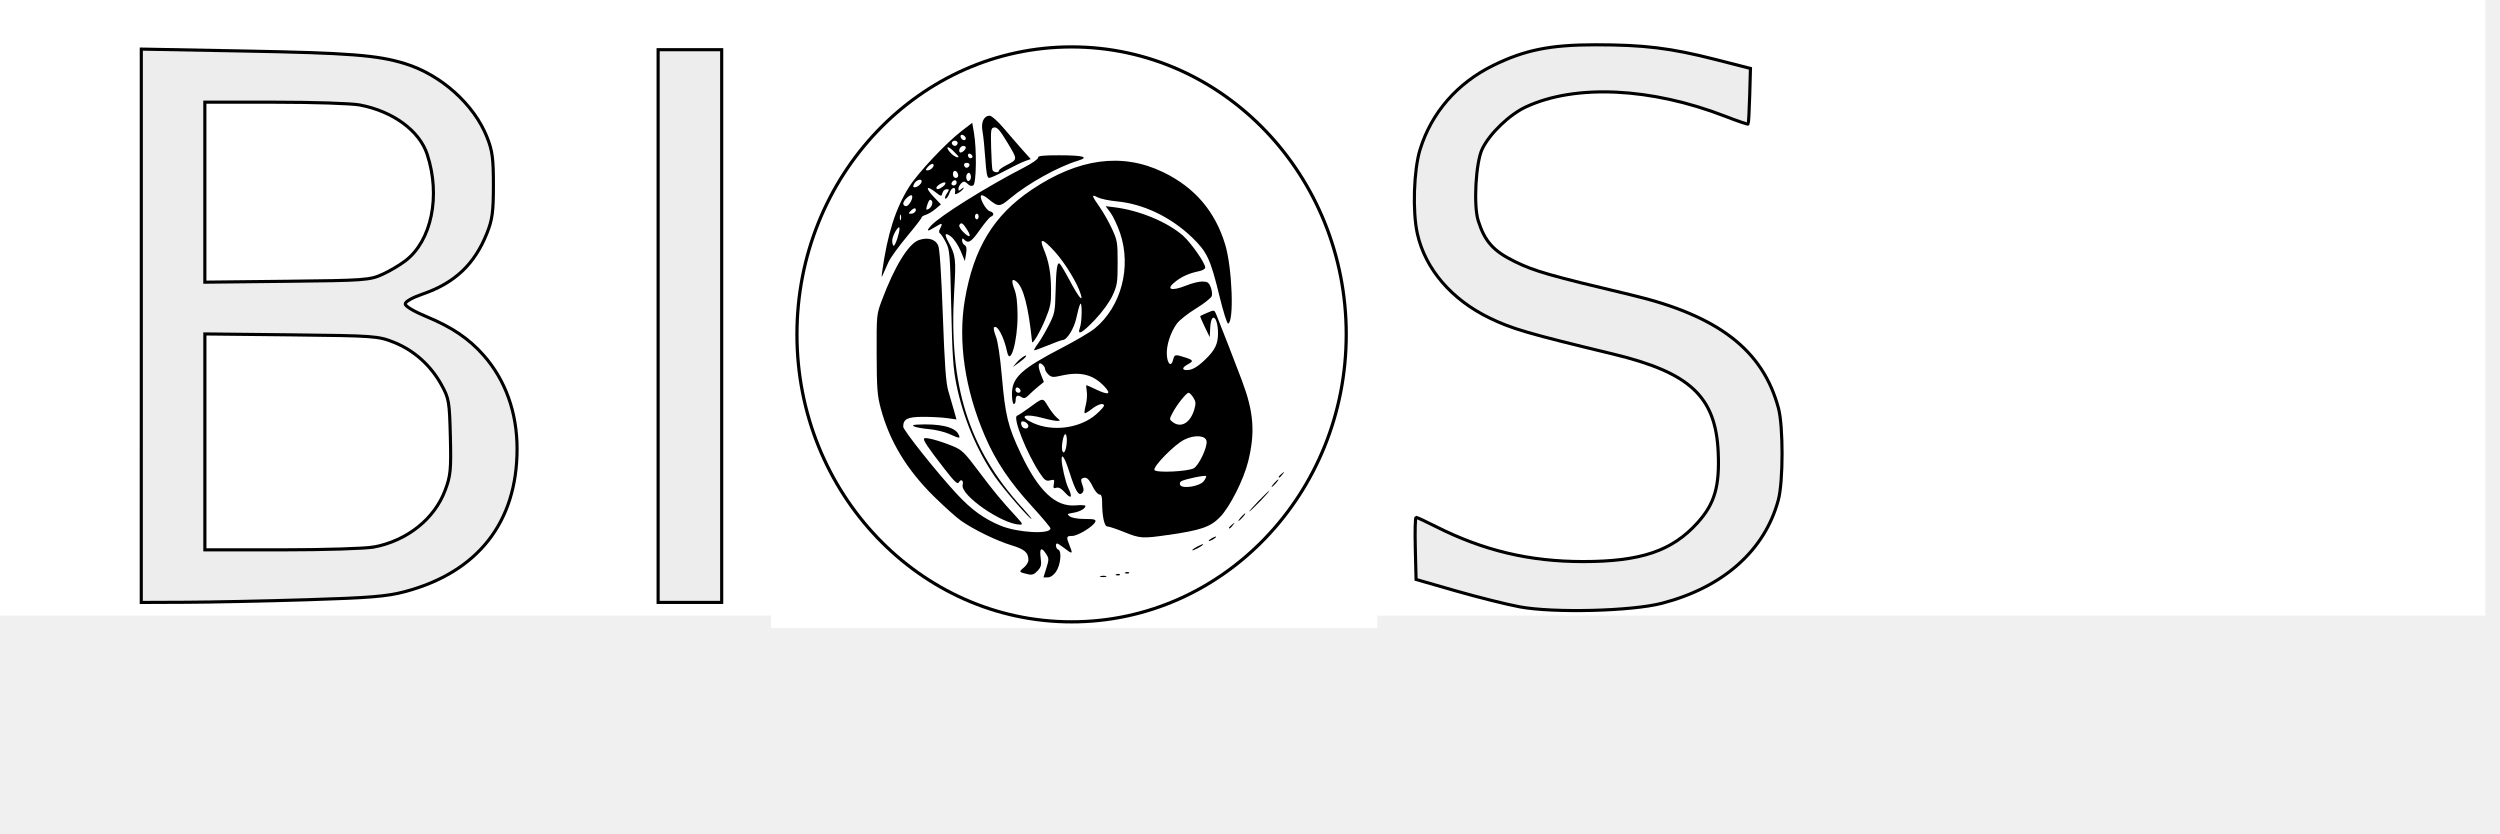
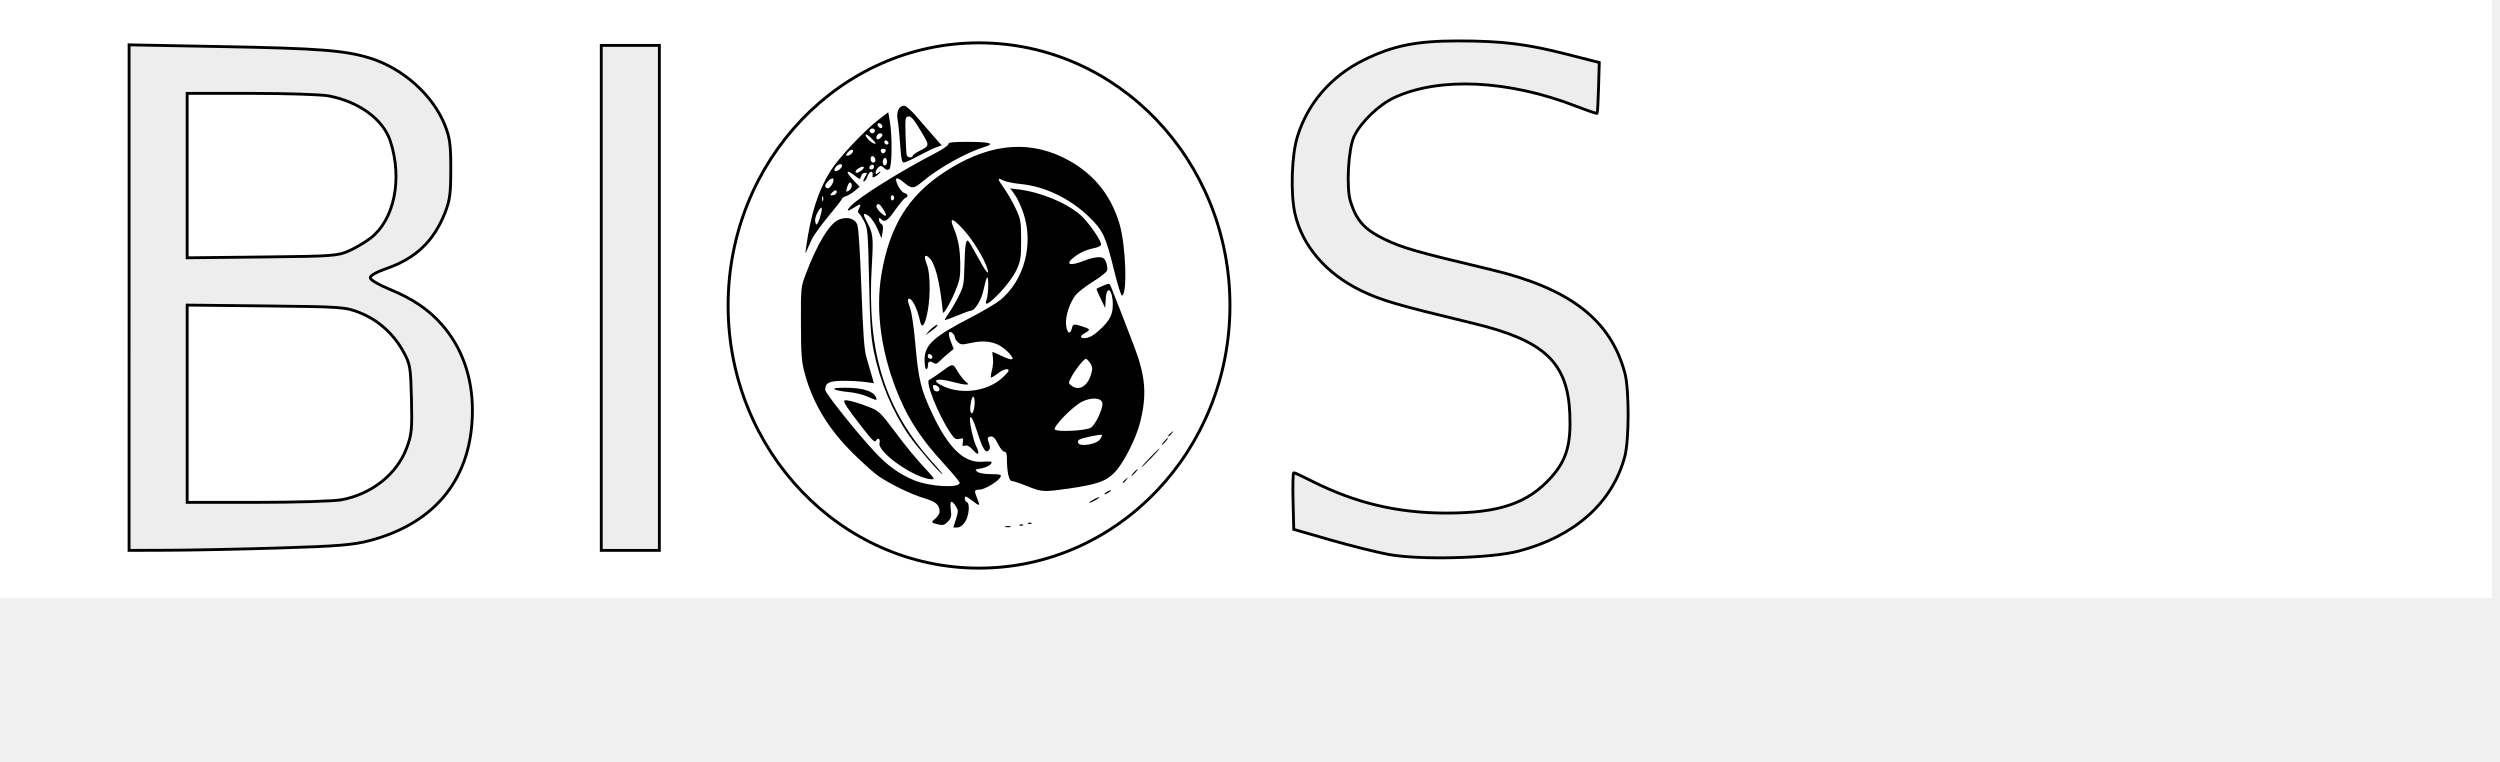
- <svg xmlns="http://www.w3.org/2000/svg" width="84.619mm" height="28.2mm" viewBox="0 0 84.619 28.2" version="1.1" id="svg1457">
+ <svg xmlns="http://www.w3.org/2000/svg" width="92.619mm" height="28.2mm" viewBox="0 0 92.619 28.2" version="1.1" id="svg1457">
  <defs id="defs1451">
    <clipPath clipPathUnits="userSpaceOnUse" id="clipPath2078">
      <g id="use2080" style="fill:#000000;fill-opacity:1">
        <ellipse style="opacity:0.4;fill:#000000;fill-opacity:1;stroke:#000000;stroke-width:0.3;stroke-opacity:1" id="ellipse2141" cx="44.034" cy="56.98" rx="12.662" ry="12.001" />
      </g>
    </clipPath>
  </defs>
  <g id="layer2">
-     <rect style="fill:#ffffff;fill-opacity:1;stroke:none;stroke-width:0.196;stroke-miterlimit:4;stroke-dasharray:none;stroke-opacity:1" id="rect2462" width="84.402" height="21.167" x="-0.282" y="-0.331" />
+     <rect style="fill:#ffffff;fill-opacity:1;stroke:none;stroke-width:0.212;stroke-miterlimit:4;stroke-dasharray:none;stroke-opacity:1" id="rect2462" width="92.604" height="22.49" x="-0.282" y="-0.331" />
  </g>
  <g id="layer1" transform="translate(-5.573374,-12.237)">
    <path style="opacity:0.4;fill:#000000;fill-opacity:1;stroke:#000000;stroke-width:0.027;stroke-opacity:1" d="m 49.449,31.395 c 0,-0.015 0.292,-0.177 0.318,-0.176 0.032,0.001 -0.06,0.067 -0.183,0.13 -0.111,0.057 -0.135,0.065 -0.135,0.046 z" id="path2112" />
    <path style="opacity:0.4;fill:#000000;fill-opacity:1;stroke:#000000;stroke-width:0.1;stroke-opacity:1" d="" id="path2114" transform="scale(0.2645833)" />
    <path style="opacity:0.4;fill:#000000;fill-opacity:1;stroke:#000000;stroke-width:0.05;stroke-opacity:1" d="" id="path2122" transform="scale(0.2645833)" />
    <path style="opacity:0.4;fill:#000000;fill-opacity:1;stroke:#000000;stroke-width:0.05;stroke-opacity:1" d="" id="path2124" transform="scale(0.2645833)" />
    <path style="opacity:0.4;fill:#ffffff;fill-opacity:1;stroke:#000000;stroke-width:0.142;stroke-opacity:1" d="" id="path2231" transform="scale(0.2645833)" />
    <path style="opacity:0.4;fill:#ffffff;fill-opacity:1;stroke:#000000;stroke-width:0.142;stroke-opacity:1" d="" id="path2233" transform="scale(0.2645833)" />
    <path style="opacity:0.4;fill:#ffffff;fill-opacity:1;stroke:#000000;stroke-width:0.142;stroke-opacity:1" d="" id="path2235" transform="scale(0.2645833)" />
    <path style="opacity:0.4;fill:#ffffff;fill-opacity:1;stroke:#000000;stroke-width:0.142;stroke-opacity:1" d="" id="path2237" transform="scale(0.2645833)" />
    <path style="opacity:0.4;fill:#ffffff;fill-opacity:1;stroke:#000000;stroke-width:0.142;stroke-opacity:1" d="" id="path2239" transform="scale(0.2645833)" />
    <ellipse style="opacity:1;fill:#000000;fill-opacity:1;stroke:none;stroke-width:0.284;stroke-opacity:1" id="path2348" cx="41.911" cy="23.771" rx="9.235" ry="9.566" mask="none" />
    <path style="display:inline;opacity:1;fill:#ffffff;fill-opacity:1;stroke-width:0.063" d="m 31.669,14.081 c 6.84,0 13.681,0 20.521,0 V 33.496 H 31.669 Z m 9.65,17.503 c 0.153,-0.22 0.2,-0.701 0.073,-0.744 -0.079,-0.027 -0.11,-0.207 -0.036,-0.207 0.022,0 0.133,0.072 0.245,0.159 0.271,0.211 0.294,0.202 0.182,-0.072 -0.128,-0.314 -0.121,-0.343 0.082,-0.343 0.191,0 0.725,-0.328 0.782,-0.48 0.029,-0.076 -0.038,-0.094 -0.356,-0.094 -0.229,0 -0.439,-0.035 -0.506,-0.086 -0.105,-0.079 -0.095,-0.089 0.118,-0.124 0.227,-0.038 0.409,-0.142 0.409,-0.233 0,-0.025 -0.149,-0.033 -0.332,-0.017 -0.678,0.058 -1.252,-0.482 -1.849,-1.74 -0.442,-0.93 -0.531,-1.292 -0.649,-2.647 -0.056,-0.638 -0.134,-1.16 -0.198,-1.324 -0.059,-0.149 -0.089,-0.29 -0.067,-0.312 0.108,-0.111 0.338,0.317 0.445,0.826 0.106,0.505 0.356,-0.364 0.353,-1.224 -0.002,-0.432 -0.034,-0.709 -0.106,-0.893 -0.115,-0.294 -0.086,-0.391 0.076,-0.255 0.231,0.196 0.4,0.853 0.522,2.034 0.011,0.106 0.267,-0.328 0.442,-0.749 0.182,-0.437 0.205,-0.558 0.2,-1.037 -0.006,-0.562 -0.077,-0.945 -0.25,-1.356 -0.165,-0.392 -0.03,-0.361 0.377,0.088 0.351,0.388 0.772,1.08 0.881,1.451 0.085,0.288 -0.085,0.075 -0.376,-0.472 -0.158,-0.296 -0.312,-0.555 -0.343,-0.574 -0.084,-0.053 -0.117,0.181 -0.136,0.963 -0.016,0.66 -0.031,0.733 -0.226,1.116 -0.115,0.226 -0.279,0.505 -0.365,0.622 -0.086,0.116 -0.146,0.221 -0.134,0.232 0.012,0.011 0.218,-0.062 0.458,-0.162 0.24,-0.1 0.469,-0.183 0.508,-0.184 0.148,-0.004 0.388,-0.393 0.463,-0.751 0.042,-0.202 0.1,-0.411 0.127,-0.463 0.073,-0.139 0.067,0.594 -0.006,0.793 -0.107,0.289 0.077,0.19 0.519,-0.278 0.248,-0.263 0.485,-0.592 0.587,-0.813 0.154,-0.337 0.17,-0.44 0.17,-1.105 0,-0.688 -0.012,-0.76 -0.193,-1.15 -0.106,-0.229 -0.295,-0.563 -0.421,-0.741 -0.273,-0.389 -0.281,-0.436 -0.056,-0.319 0.094,0.049 0.383,0.109 0.643,0.134 0.899,0.084 1.834,0.533 2.548,1.222 0.51,0.492 0.62,0.73 0.93,2.003 0.124,0.509 0.253,0.919 0.287,0.911 0.207,-0.046 0.142,-1.871 -0.095,-2.665 -0.338,-1.129 -1.031,-1.941 -2.099,-2.458 -1.388,-0.671 -2.87,-0.474 -4.457,0.595 -1.284,0.864 -1.962,1.981 -2.258,3.72 -0.24,1.407 0,3.037 0.677,4.613 0.365,0.849 0.833,1.549 1.593,2.38 0.345,0.377 0.627,0.714 0.627,0.748 0,0.209 -1.113,0.147 -1.693,-0.094 -0.561,-0.233 -0.982,-0.538 -1.475,-1.069 -0.66,-0.71 -1.816,-2.16 -1.816,-2.278 0,-0.261 0.141,-0.332 0.66,-0.335 0.274,-0.001 0.643,0.018 0.821,0.043 l 0.322,0.045 -0.087,-0.309 c -0.048,-0.17 -0.134,-0.467 -0.191,-0.66 -0.079,-0.268 -0.123,-0.872 -0.184,-2.551 -0.054,-1.469 -0.107,-2.258 -0.159,-2.373 -0.095,-0.21 -0.351,-0.281 -0.65,-0.179 -0.35,0.118 -0.825,0.89 -1.256,2.042 -0.178,0.474 -0.179,0.491 -0.175,1.818 0.004,1.174 0.021,1.402 0.142,1.85 0.297,1.106 0.883,2.071 1.808,2.98 0.341,0.335 0.747,0.699 0.902,0.808 0.426,0.3 1.203,0.679 1.707,0.832 0.454,0.138 0.577,0.246 0.577,0.506 0,0.07 -0.073,0.186 -0.163,0.258 -0.17,0.137 -0.161,0.149 0.169,0.222 0.12,0.027 0.198,-0.004 0.305,-0.12 0.122,-0.133 0.137,-0.199 0.104,-0.445 -0.044,-0.327 0.026,-0.374 0.186,-0.125 0.097,0.152 0.098,0.189 0.007,0.478 l -0.098,0.314 h 0.146 c 0.092,0 0.196,-0.073 0.283,-0.197 z m 1.695,0.155 c -0.042,-0.017 -0.126,-0.019 -0.187,-0.002 -0.061,0.016 -0.026,0.03 0.077,0.032 0.103,0.001 0.152,-0.012 0.11,-0.029 z m 0.465,-0.06 c -0.021,-0.021 -0.074,-0.023 -0.119,-0.005 -0.05,0.02 -0.035,0.035 0.038,0.039 0.066,0.003 0.102,-0.012 0.082,-0.034 z m 0.312,-0.064 c -0.021,-0.021 -0.074,-0.023 -0.119,-0.005 -0.05,0.02 -0.035,0.035 0.038,0.039 0.066,0.003 0.102,-0.012 0.082,-0.034 z m 2.509,-0.953 c 0,-0.018 -0.084,0.013 -0.187,0.067 -0.103,0.054 -0.187,0.113 -0.187,0.131 0,0.018 0.084,-0.013 0.187,-0.067 0.103,-0.054 0.187,-0.113 0.187,-0.131 z m 0.436,-0.256 c 0,-0.018 -0.056,-0.001 -0.125,0.036 -0.069,0.038 -0.125,0.083 -0.125,0.1 0,0.018 0.056,0.001 0.125,-0.036 0.069,-0.038 0.125,-0.083 0.125,-0.1 z m -1.643,-0.058 c 1.135,-0.165 1.446,-0.272 1.776,-0.61 0.331,-0.339 0.799,-1.264 0.951,-1.879 0.244,-0.989 0.191,-1.674 -0.211,-2.743 -0.214,-0.57 -0.719,-1.868 -0.874,-2.25 -0.057,-0.14 -0.066,-0.142 -0.29,-0.046 -0.127,0.054 -0.238,0.106 -0.247,0.115 -0.009,0.009 0.06,0.173 0.153,0.365 l 0.168,0.348 0.019,-0.335 c 0.03,-0.539 0.262,-0.357 0.262,0.206 0,0.356 -0.1,0.564 -0.415,0.871 -0.276,0.268 -0.458,0.374 -0.64,0.374 -0.175,0 -0.162,-0.088 0.027,-0.191 0.21,-0.115 0.198,-0.147 -0.092,-0.24 -0.336,-0.107 -0.355,-0.103 -0.401,0.085 -0.061,0.249 -0.189,0.149 -0.211,-0.165 -0.022,-0.315 0.121,-0.762 0.341,-1.065 0.082,-0.112 0.373,-0.342 0.647,-0.51 0.274,-0.168 0.514,-0.358 0.534,-0.422 0.02,-0.064 0.002,-0.201 -0.039,-0.303 -0.062,-0.154 -0.112,-0.187 -0.284,-0.187 -0.115,0 -0.35,0.057 -0.524,0.128 -0.544,0.22 -0.739,0.141 -0.358,-0.146 0.22,-0.166 0.462,-0.269 0.779,-0.333 0.111,-0.023 0.203,-0.077 0.203,-0.122 0,-0.152 -0.479,-0.839 -0.753,-1.08 -0.528,-0.463 -1.475,-0.856 -2.318,-0.96 l -0.299,-0.037 0.164,0.22 c 0.09,0.121 0.235,0.429 0.323,0.685 0.395,1.155 0.039,2.5 -0.856,3.234 -0.146,0.119 -0.639,0.411 -1.097,0.648 -1.385,0.717 -1.705,1.012 -1.705,1.567 0,0.188 0.028,0.342 0.062,0.342 0.034,0 0.062,-0.053 0.062,-0.117 0,-0.168 0.059,-0.205 0.191,-0.121 0.094,0.06 0.141,0.048 0.258,-0.07 0.079,-0.079 0.225,-0.21 0.325,-0.291 l 0.182,-0.147 -0.105,-0.269 c -0.114,-0.292 -0.087,-0.443 0.058,-0.32 0.048,0.041 0.088,0.11 0.088,0.153 0,0.043 0.052,0.126 0.116,0.186 0.099,0.092 0.16,0.098 0.415,0.039 0.666,-0.153 1.098,-0.045 1.483,0.37 0.236,0.255 0.136,0.295 -0.265,0.105 -0.181,-0.086 -0.338,-0.156 -0.35,-0.156 -0.012,0 -0.006,0.095 0.012,0.211 0.018,0.116 0.003,0.323 -0.033,0.459 -0.037,0.136 -0.054,0.261 -0.039,0.276 0.015,0.016 0.125,-0.047 0.243,-0.14 0.216,-0.168 0.411,-0.22 0.411,-0.11 0,0.032 -0.119,0.163 -0.263,0.29 -0.54,0.473 -1.465,0.6 -2.141,0.293 -0.513,-0.232 -0.288,-0.338 0.349,-0.163 0.188,0.052 0.399,0.094 0.467,0.093 0.121,-5.29e-4 0.121,-0.003 -0.008,-0.111 -0.073,-0.061 -0.207,-0.233 -0.298,-0.383 -0.183,-0.303 -0.152,-0.307 -0.674,0.076 -0.162,0.119 -0.33,0.228 -0.373,0.243 -0.16,0.055 0.329,1.284 0.776,1.952 0.158,0.236 0.208,0.27 0.342,0.236 0.142,-0.037 0.154,-0.025 0.126,0.124 -0.026,0.137 -0.012,0.158 0.085,0.127 0.081,-0.026 0.173,0.026 0.303,0.172 0.207,0.232 0.253,0.144 0.094,-0.182 -0.087,-0.178 -0.218,-0.753 -0.218,-0.953 0,-0.227 0.115,-0.037 0.267,0.443 0.203,0.637 0.311,0.814 0.427,0.697 0.062,-0.063 0.064,-0.123 0.008,-0.275 -0.058,-0.157 -0.055,-0.201 0.015,-0.228 0.126,-0.049 0.203,0.018 0.344,0.301 0.069,0.138 0.166,0.251 0.217,0.251 0.065,0 0.092,0.071 0.092,0.246 0,0.494 0.074,0.838 0.18,0.838 0.055,1.27e-4 0.311,0.085 0.568,0.189 0.538,0.218 0.62,0.223 1.472,0.099 z m 0.428,-1.692 c -0.026,-0.043 -0.012,-0.101 0.031,-0.128 0.11,-0.07 0.806,-0.216 0.844,-0.177 0.017,0.018 -0.02,0.097 -0.083,0.177 -0.135,0.17 -0.71,0.264 -0.792,0.129 z m -0.871,-0.509 c -0.065,-0.108 0.675,-0.863 1.008,-1.028 0.352,-0.175 0.727,-0.148 0.755,0.054 0.029,0.206 -0.262,0.819 -0.433,0.913 -0.207,0.113 -1.27,0.162 -1.331,0.061 z m -3.111,-0.63 c -0.06,-0.099 0.018,-0.583 0.093,-0.583 0.067,0 0.068,0.362 7.94e-4,0.538 -0.034,0.088 -0.061,0.101 -0.094,0.045 z m -1.386,-0.873 c -0.02,-0.054 -0.023,-0.112 -0.007,-0.129 0.056,-0.057 0.235,0.049 0.235,0.139 0,0.121 -0.182,0.113 -0.228,-0.009 z m 5.115,-0.12 c -0.118,-0.089 -0.118,-0.096 -0.006,-0.312 0.143,-0.275 0.467,-0.681 0.542,-0.681 0.031,0 0.103,0.073 0.16,0.162 0.086,0.135 0.092,0.202 0.034,0.401 -0.134,0.457 -0.449,0.642 -0.731,0.43 z m -5.323,-1.094 c 0,-0.056 0.033,-0.09 0.074,-0.076 0.116,0.039 0.135,0.177 0.025,0.177 -0.054,0 -0.099,-0.045 -0.099,-0.101 z m 7.36,4.582 c 0.077,-0.101 0.075,-0.103 -0.024,-0.024 -0.06,0.048 -0.109,0.098 -0.109,0.112 0,0.053 0.051,0.019 0.133,-0.088 z m -7.306,-0.255 c -0.545,-0.592 -0.784,-0.881 -1.292,-1.557 -0.493,-0.658 -0.574,-0.736 -0.888,-0.864 -0.458,-0.187 -0.914,-0.309 -0.964,-0.258 -0.048,0.049 0.105,0.279 0.683,1.024 0.345,0.445 0.446,0.54 0.49,0.461 0.072,-0.131 0.168,-0.067 0.129,0.086 -0.088,0.345 1.337,1.334 1.94,1.345 0.103,0.002 0.087,-0.035 -0.099,-0.237 z m 7.64,-0.016 c 0.062,-0.07 0.099,-0.128 0.082,-0.128 -0.017,0 -0.082,0.057 -0.144,0.128 -0.062,0.07 -0.099,0.128 -0.082,0.128 0.017,0 0.082,-0.057 0.144,-0.128 z M 40.158,29.405 C 38.347,27.403 37.681,25.273 37.871,22.087 c 0.065,-1.094 0.053,-1.199 -0.202,-1.67 -0.142,-0.262 -0.109,-0.326 0.09,-0.176 0.1,0.075 0.247,0.293 0.327,0.484 l 0.146,0.347 0.04,-0.243 c 0.029,-0.175 0.016,-0.257 -0.047,-0.294 -0.048,-0.028 -0.087,-0.098 -0.087,-0.156 0,-0.082 0.017,-0.088 0.075,-0.029 0.138,0.141 0.236,0.079 0.527,-0.335 0.159,-0.226 0.327,-0.426 0.374,-0.445 0.123,-0.048 0.103,-0.145 -0.038,-0.183 -0.132,-0.035 -0.365,-0.461 -0.293,-0.535 0.024,-0.024 0.12,0.019 0.214,0.096 0.371,0.305 0.406,0.305 0.774,-0.002 0.6,-0.5 1.619,-1.067 2.28,-1.267 0.409,-0.124 0.204,-0.185 -0.625,-0.186 -0.553,-7.94e-4 -0.728,0.019 -0.716,0.079 0.009,0.044 -0.195,0.188 -0.452,0.321 -1.316,0.68 -2.871,1.653 -3.173,1.984 -0.182,0.2 -0.124,0.213 0.159,0.033 0.221,-0.14 0.25,-0.126 0.147,0.069 -0.042,0.08 -0.042,0.133 7.94e-4,0.16 0.035,0.022 0.125,0.16 0.2,0.307 0.128,0.251 0.139,0.38 0.179,2.212 0.035,1.617 0.065,2.055 0.175,2.597 0.227,1.118 0.693,2.232 1.3,3.112 0.285,0.413 1.17,1.435 1.243,1.435 0.017,0 -0.131,-0.179 -0.329,-0.399 z m -1.995,-9.329 c -0.086,-0.088 -0.139,-0.188 -0.118,-0.223 0.063,-0.105 0.118,-0.072 0.265,0.161 0.164,0.259 0.08,0.294 -0.147,0.062 z m 0.411,-0.51 c 0,-0.053 0.028,-0.096 0.062,-0.096 0.034,0 0.062,0.043 0.062,0.096 0,0.053 -0.028,0.096 -0.062,0.096 -0.034,0 -0.062,-0.043 -0.062,-0.096 z m 9.657,9.632 c 0.186,-0.193 0.324,-0.351 0.307,-0.351 -0.017,0 -0.183,0.158 -0.37,0.351 -0.186,0.193 -0.324,0.351 -0.307,0.351 0.017,0 0.183,-0.158 0.37,-0.351 z m 0.53,-0.606 c 0.062,-0.07 0.099,-0.128 0.082,-0.128 -0.017,0 -0.082,0.057 -0.144,0.128 -0.062,0.07 -0.099,0.128 -0.082,0.128 0.017,0 0.082,-0.057 0.144,-0.128 z m 0.226,-0.303 c 0.077,-0.101 0.075,-0.103 -0.024,-0.024 -0.104,0.083 -0.137,0.136 -0.086,0.136 0.013,0 0.062,-0.05 0.109,-0.112 z m -10.976,-1.361 c -0.127,-0.243 -0.632,-0.358 -1.399,-0.319 -0.307,0.016 -0.052,0.111 0.406,0.153 0.223,0.02 0.532,0.094 0.685,0.164 0.36,0.163 0.392,0.164 0.308,0.003 z m 2.283,-2.619 c 0.07,-0.116 -0.183,0.048 -0.318,0.207 l -0.124,0.146 0.201,-0.143 c 0.11,-0.078 0.219,-0.173 0.241,-0.21 z m -4.64,-3.215 c 0.067,-0.142 0.345,-0.526 0.618,-0.853 0.273,-0.327 0.497,-0.617 0.497,-0.644 0,-0.027 0.063,-0.067 0.14,-0.089 0.077,-0.022 0.224,-0.11 0.326,-0.196 l 0.186,-0.157 -0.244,-0.256 c -0.288,-0.302 -0.258,-0.406 0.048,-0.167 0.208,0.162 0.216,0.163 0.247,0.038 0.018,-0.071 0.081,-0.129 0.139,-0.129 0.099,0 0.1,0.011 0.004,0.159 -0.059,0.091 -0.074,0.159 -0.035,0.159 0.037,0 0.097,-0.087 0.133,-0.194 0.068,-0.2 0.223,-0.228 0.188,-0.034 -0.016,0.091 0.002,0.098 0.106,0.041 0.069,-0.038 0.146,-0.104 0.171,-0.148 0.031,-0.053 0.012,-0.051 -0.059,0.008 -0.09,0.074 -0.105,0.074 -0.105,-0.003 -2.4e-5,-0.096 0.118,-0.244 0.195,-0.244 0.025,0 0.085,0.04 0.133,0.09 0.056,0.057 0.12,0.07 0.175,0.035 0.104,-0.066 0.119,-1.219 0.023,-1.774 l -0.059,-0.342 -0.374,0.289 c -0.528,0.408 -1.465,1.407 -1.763,1.881 -0.457,0.726 -0.731,1.585 -0.909,2.853 -0.031,0.22 -0.027,0.233 0.03,0.096 0.036,-0.088 0.121,-0.276 0.188,-0.418 z m 0.119,-0.715 c 0.001,-0.176 0.244,-0.575 0.246,-0.406 0.002,0.155 -0.141,0.581 -0.195,0.581 -0.029,0 -0.052,-0.079 -0.051,-0.175 z m 0.258,-0.781 c 0,-0.088 0.014,-0.124 0.031,-0.08 0.017,0.044 0.017,0.116 0,0.159 -0.017,0.044 -0.031,0.008 -0.031,-0.08 z m 0.38,-0.235 c 0.058,-0.059 0.123,-0.09 0.144,-0.068 0.061,0.063 -0.033,0.176 -0.146,0.176 -0.095,0 -0.095,-0.008 0.002,-0.108 z m 0.554,-0.211 c 0.05,-0.147 0.087,-0.182 0.137,-0.131 0.076,0.077 -0.005,0.263 -0.134,0.307 -0.054,0.018 -0.055,-0.026 -0.003,-0.176 z m -0.819,-0.022 c 0,-0.108 0.236,-0.332 0.291,-0.276 0.066,0.068 -0.093,0.361 -0.196,0.361 -0.052,0 -0.095,-0.039 -0.095,-0.086 z m 1.122,-0.537 c 0,-0.074 0.256,-0.221 0.302,-0.174 0.022,0.023 -0.014,0.082 -0.08,0.132 -0.133,0.1 -0.222,0.117 -0.222,0.042 z m -0.748,-0.143 c 0.065,-0.123 0.249,-0.18 0.249,-0.077 0,0.08 -0.141,0.204 -0.233,0.204 -0.064,0 -0.068,-0.03 -0.017,-0.128 z m 1.26,-0.012 c 0.039,-0.118 0.173,-0.138 0.173,-0.025 0,0.056 -0.044,0.101 -0.099,0.101 -0.054,0 -0.088,-0.034 -0.074,-0.076 z m 0.509,-0.141 c -0.023,-0.061 -0.011,-0.142 0.027,-0.181 0.05,-0.051 0.08,-0.04 0.11,0.04 0.023,0.061 0.011,0.142 -0.027,0.181 -0.05,0.051 -0.08,0.04 -0.11,-0.04 z m -0.461,-0.171 c 0,-0.155 0.146,-0.133 0.176,0.027 0.012,0.063 -0.02,0.106 -0.078,0.106 -0.058,0 -0.098,-0.055 -0.098,-0.133 z m -0.842,-0.248 c 0.061,-0.069 0.137,-0.11 0.168,-0.09 0.078,0.049 -0.065,0.216 -0.184,0.216 -0.08,0 -0.078,-0.02 0.016,-0.126 z m 1.256,0.018 c -0.07,-0.072 -0.043,-0.147 0.054,-0.147 0.051,0 0.093,0.027 0.093,0.06 0,0.08 -0.097,0.138 -0.147,0.087 z m 0.114,-0.342 c -0.059,-0.098 0.022,-0.161 0.102,-0.079 0.045,0.046 0.046,0.082 0.003,0.108 -0.035,0.022 -0.082,0.009 -0.105,-0.029 z m -0.59,-0.124 c -0.201,-0.206 -0.143,-0.297 0.062,-0.096 0.103,0.101 0.187,0.192 0.187,0.203 0,0.063 -0.142,0.002 -0.249,-0.108 z m 0.294,-0.039 c -0.06,-0.062 0.024,-0.216 0.117,-0.216 0.048,0 0.087,0.025 0.087,0.056 0,0.08 -0.16,0.205 -0.204,0.16 z m -0.261,-0.276 c -0.046,-0.076 0.071,-0.152 0.154,-0.099 0.07,0.044 0.024,0.159 -0.063,0.159 -0.03,0 -0.071,-0.027 -0.091,-0.059 z m 0.306,-0.2 c -0.023,-0.037 -0.026,-0.083 -0.008,-0.102 0.045,-0.046 0.166,0.035 0.166,0.11 0,0.082 -0.108,0.076 -0.158,-0.008 z m 1.499,1.096 c 0.253,-0.136 0.549,-0.28 0.658,-0.319 l 0.199,-0.071 -0.274,-0.306 c -0.15,-0.169 -0.437,-0.499 -0.636,-0.734 -0.207,-0.244 -0.413,-0.427 -0.479,-0.427 -0.198,0 -0.301,0.222 -0.243,0.528 0.028,0.148 0.07,0.564 0.094,0.923 0.033,0.503 0.064,0.654 0.132,0.654 0.049,0 0.296,-0.111 0.548,-0.248 z m -0.438,-0.023 c -0.015,-0.044 -0.035,-0.381 -0.045,-0.749 -0.016,-0.628 -0.009,-0.671 0.108,-0.688 0.097,-0.014 0.197,0.102 0.448,0.521 0.349,0.582 0.351,0.555 -0.059,0.767 -0.128,0.067 -0.234,0.145 -0.234,0.175 0,0.085 -0.188,0.063 -0.219,-0.026 z" id="path2396" />
    <ellipse style="opacity:1;fill:none;fill-opacity:1;stroke:#000000;stroke-width:0.109;stroke-miterlimit:4;stroke-dasharray:none;stroke-opacity:1" id="path2399" ry="9.73" rx="9.296" cy="23.555" cx="41.844" />
    <path style="opacity:1;fill:#ededed;fill-opacity:1;stroke:#000000;stroke-width:0.106;stroke-opacity:1" d="m 10.356,23.263 v -9.364 l 3.391,0.063 c 3.669,0.068 4.603,0.141 5.535,0.429 1.221,0.377 2.336,1.377 2.776,2.489 0.182,0.459 0.216,0.718 0.216,1.622 0,0.901 -0.035,1.164 -0.214,1.617 -0.418,1.057 -1.089,1.694 -2.174,2.068 -0.355,0.122 -0.597,0.259 -0.597,0.338 0,0.077 0.298,0.255 0.709,0.425 0.873,0.36 1.446,0.747 1.946,1.315 0.74,0.84 1.132,1.939 1.131,3.171 -9.26e-4,2.482 -1.335,4.175 -3.805,4.829 -0.602,0.159 -1.179,0.207 -3.302,0.272 -1.415,0.044 -3.257,0.082 -4.093,0.085 l -1.52,0.006 z m 7.865,7.492 c 1.129,-0.214 2.055,-0.949 2.419,-1.922 0.186,-0.495 0.205,-0.694 0.177,-1.819 -0.03,-1.192 -0.047,-1.291 -0.305,-1.758 -0.364,-0.658 -0.929,-1.162 -1.604,-1.432 -0.534,-0.213 -0.659,-0.222 -3.477,-0.253 l -2.923,-0.031 v 3.654 3.654 h 2.606 c 1.434,0 2.832,-0.043 3.107,-0.095 z M 18.517,21.525 c 0.244,-0.112 0.593,-0.319 0.776,-0.459 0.889,-0.678 1.201,-2.198 0.74,-3.604 -0.263,-0.803 -1.159,-1.459 -2.283,-1.672 -0.273,-0.052 -1.565,-0.094 -2.87,-0.094 h -2.373 v 3.046 3.046 l 2.783,-0.03 c 2.631,-0.028 2.807,-0.041 3.226,-0.234 z" id="path2421" />
    <path style="opacity:1;fill:#ededed;fill-opacity:1;stroke:#000000;stroke-width:0.106;stroke-opacity:1" d="m 27.849,23.273 v -9.354 h 1.076 1.076 V 23.273 32.627 h -1.076 -1.076 z" id="path2423" />
    <path style="opacity:1;fill:#ededed;fill-opacity:1;stroke:#000000;stroke-width:0.106;stroke-opacity:1" d="m 57.012,32.777 c -0.437,-0.081 -1.406,-0.323 -2.152,-0.537 l -1.356,-0.39 -0.026,-1.051 c -0.015,-0.578 -0.003,-1.051 0.026,-1.051 0.029,0 0.335,0.142 0.681,0.317 1.61,0.811 3.168,1.18 4.974,1.18 1.956,0 3.015,-0.36 3.876,-1.318 0.574,-0.639 0.746,-1.224 0.696,-2.372 -0.083,-1.895 -0.948,-2.705 -3.562,-3.335 -2.878,-0.695 -3.418,-0.852 -4.174,-1.218 -1.293,-0.626 -2.179,-1.659 -2.447,-2.853 -0.168,-0.75 -0.123,-2.156 0.091,-2.85 0.385,-1.247 1.257,-2.249 2.477,-2.848 1.069,-0.524 1.932,-0.698 3.462,-0.698 1.641,0 2.543,0.11 4.058,0.497 l 1.186,0.303 -0.026,0.928 c -0.014,0.51 -0.038,0.94 -0.053,0.955 -0.015,0.015 -0.361,-0.102 -0.769,-0.261 -2.515,-0.976 -5.076,-1.098 -6.751,-0.32 -0.56,0.26 -1.229,0.904 -1.48,1.425 -0.218,0.452 -0.299,1.909 -0.136,2.426 0.222,0.703 0.513,1.029 1.237,1.383 0.671,0.329 1.17,0.472 3.955,1.134 2.934,0.698 4.444,1.861 4.971,3.831 0.164,0.612 0.162,2.48 -0.003,3.099 -0.456,1.712 -1.862,2.963 -3.939,3.503 -1.031,0.268 -3.667,0.334 -4.818,0.121 z" id="path2425" />
    <rect style="opacity:1;fill:none;fill-opacity:1;stroke:none;stroke-width:0.109;stroke-miterlimit:4;stroke-dasharray:none;stroke-opacity:1" id="rect2460" width="62.177" height="21.167" x="5.292" y="11.906" />
  </g>
</svg>
